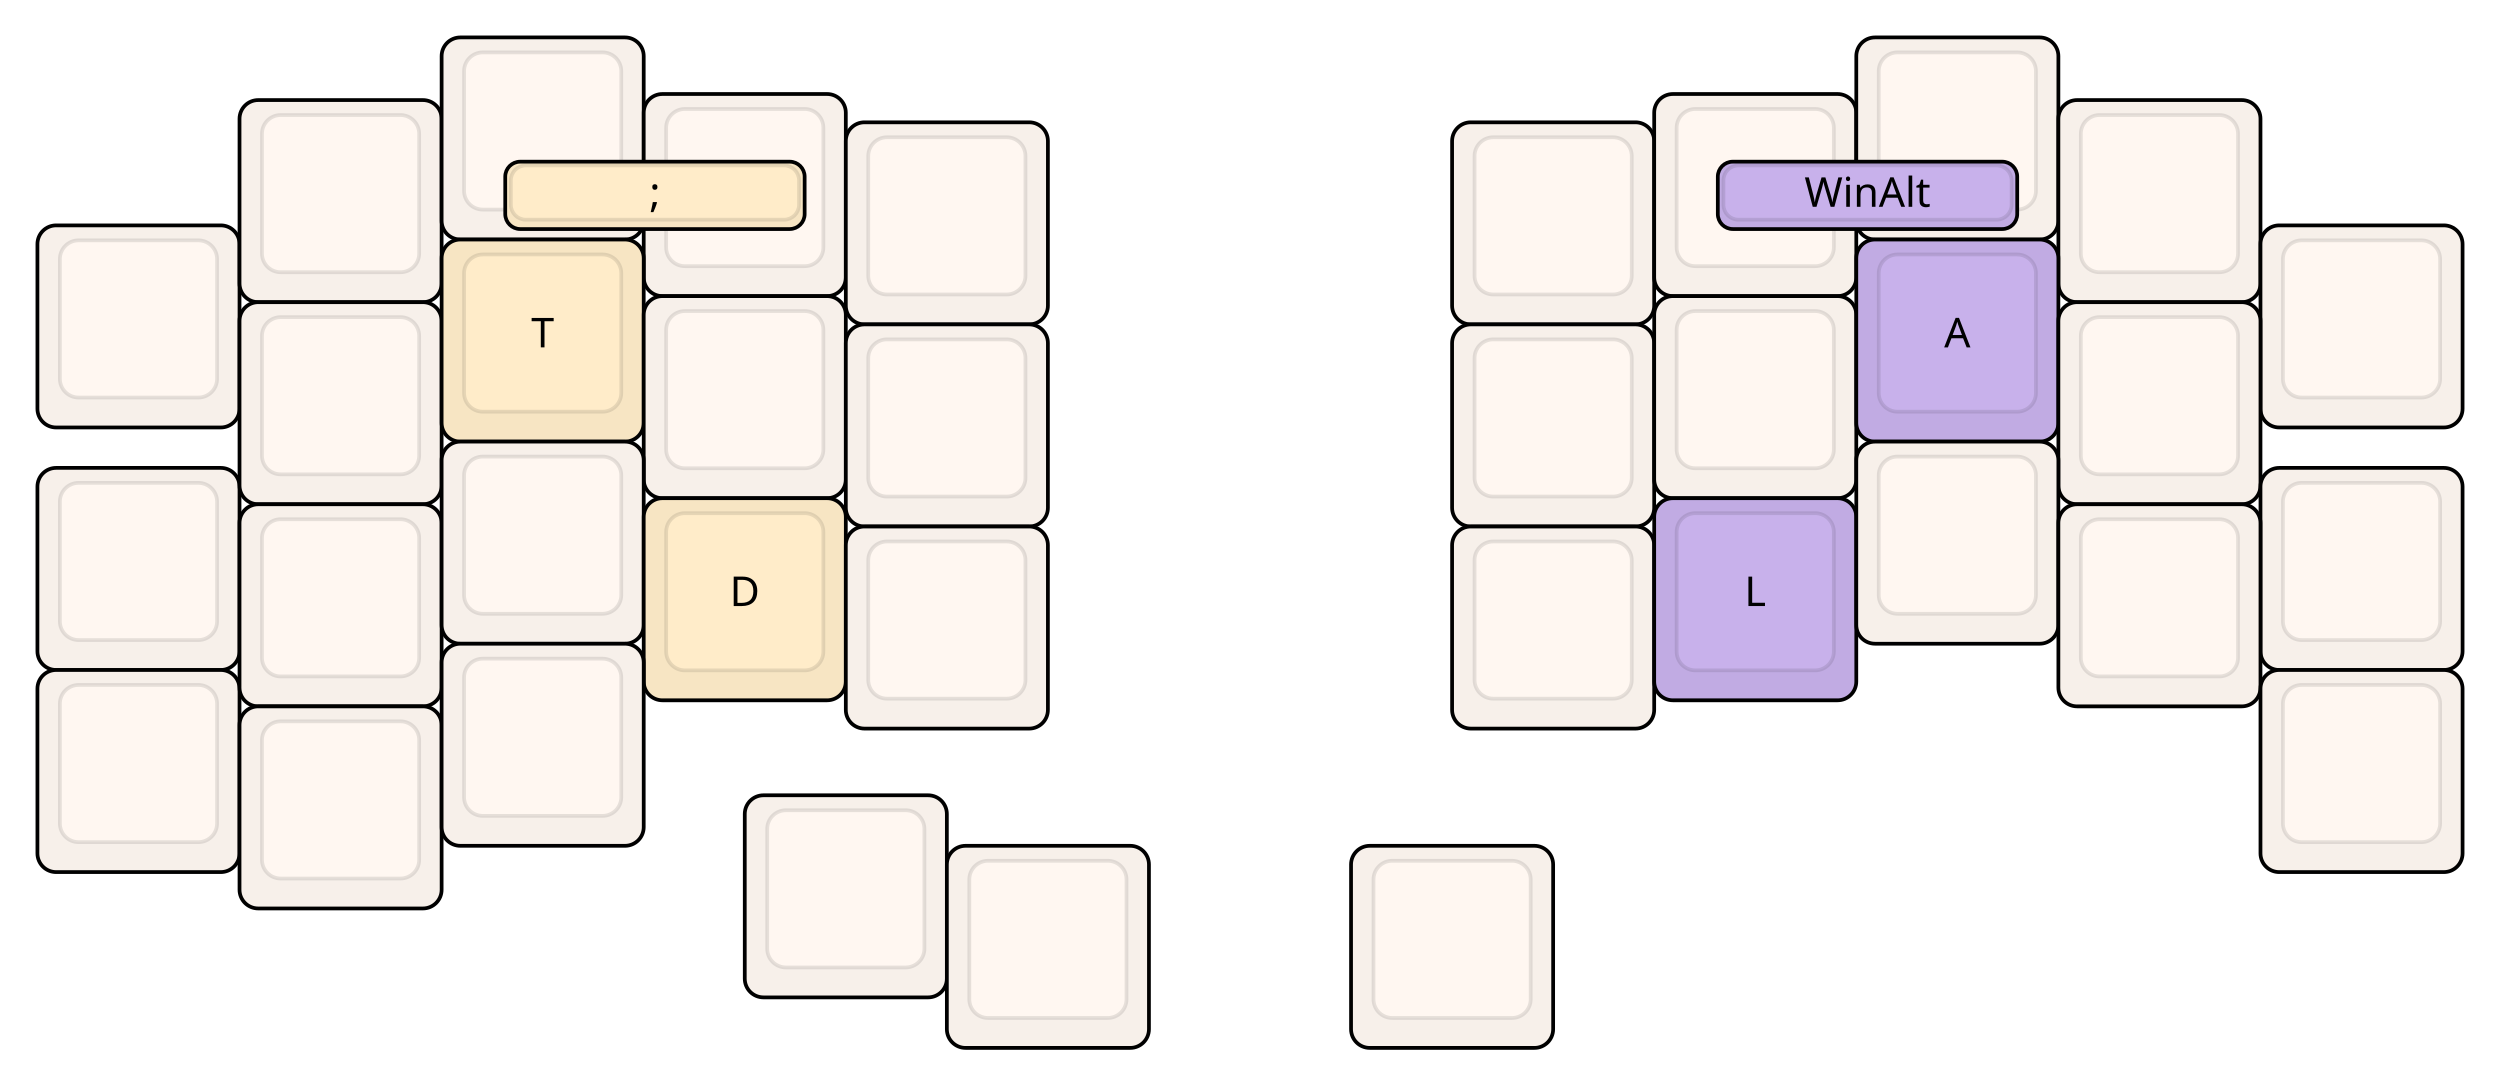
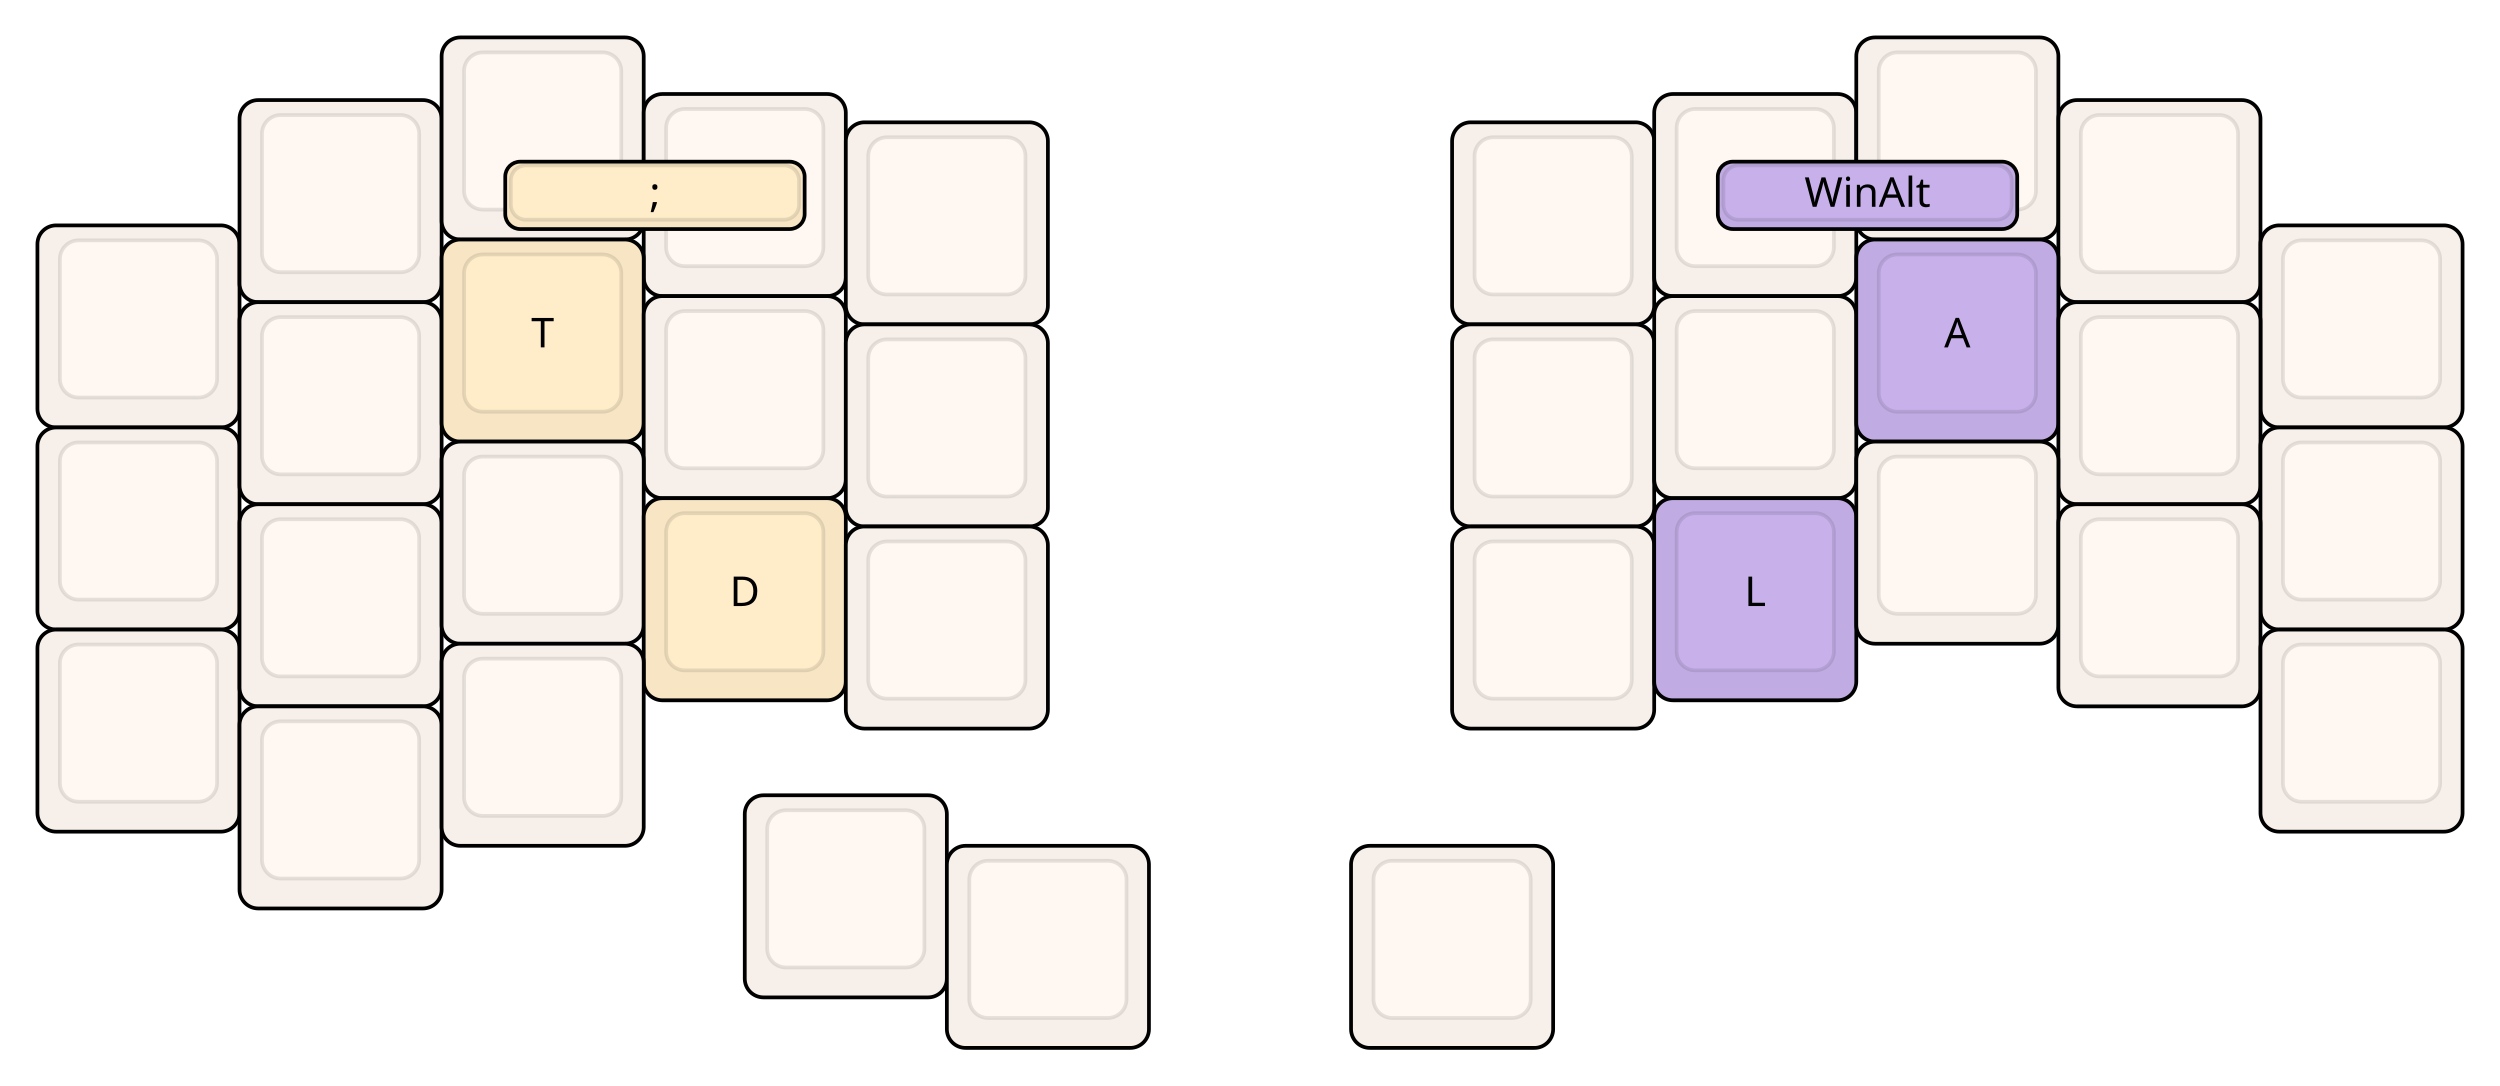
<svg xmlns="http://www.w3.org/2000/svg" width="668px" height="290x" viewBox="0 0 668 290">
  <style type="text/css">
    .keycap .border { stroke: black; stroke-width: 1; }
    .keycap .inner.border { stroke: rgba(0,0,0,.1); }
    .keycap { font-family: sans-serif; font-size: 11px}
    .combo-output { font-family: sans-serif; font-size: 16px}
    .combos .keycap { font-size: 8px}
  </style>
  <g class="keycap combo_background">
    <rect x="10" y="60.22" width="54" height="54" rx="5" fill="#f7f0ea" class="outer border" />
    <rect x="16" y="64.22" width="42" height="42" rx="5" fill="#fff7f1" class="inner border" />
  </g>
  <g class="keycap combo_background">
    <rect x="64" y="26.74" width="54" height="54" rx="5" fill="#f7f0ea" class="outer border" />
    <rect x="70" y="30.74" width="42" height="42" rx="5" fill="#fff7f1" class="inner border" />
  </g>
  <g class="keycap combo_background">
    <rect x="118" y="10" width="54" height="54" rx="5" fill="#f7f0ea" class="outer border" />
    <rect x="124" y="14" width="42" height="42" rx="5" fill="#fff7f1" class="inner border" />
  </g>
  <g class="keycap combo_background">
    <rect x="172" y="25.12" width="54" height="54" rx="5" fill="#f7f0ea" class="outer border" />
    <rect x="178" y="29.12" width="42" height="42" rx="5" fill="#fff7f1" class="inner border" />
  </g>
  <g class="keycap combo_background">
    <rect x="226" y="32.68" width="54" height="54" rx="5" fill="#f7f0ea" class="outer border" />
    <rect x="232" y="36.68" width="42" height="42" rx="5" fill="#fff7f1" class="inner border" />
  </g>
  <g class="keycap combo_background">
    <rect x="388" y="32.68" width="54" height="54" rx="5" fill="#f7f0ea" class="outer border" />
    <rect x="394" y="36.68" width="42" height="42" rx="5" fill="#fff7f1" class="inner border" />
  </g>
  <g class="keycap combo_background">
    <rect x="442" y="25.12" width="54" height="54" rx="5" fill="#f7f0ea" class="outer border" />
    <rect x="448" y="29.12" width="42" height="42" rx="5" fill="#fff7f1" class="inner border" />
  </g>
  <g class="keycap combo_background">
    <rect x="496" y="10" width="54" height="54" rx="5" fill="#f7f0ea" class="outer border" />
    <rect x="502" y="14" width="42" height="42" rx="5" fill="#fff7f1" class="inner border" />
  </g>
  <g class="keycap combo_background">
    <rect x="550" y="26.74" width="54" height="54" rx="5" fill="#f7f0ea" class="outer border" />
    <rect x="556" y="30.74" width="42" height="42" rx="5" fill="#fff7f1" class="inner border" />
  </g>
  <g class="keycap combo_background">
    <rect x="604" y="60.22" width="54" height="54" rx="5" fill="#f7f0ea" class="outer border" />
    <rect x="610" y="64.22" width="42" height="42" rx="5" fill="#fff7f1" class="inner border" />
  </g>
  <g class="keycap combo_background">
-     <rect x="10" y="125.02" width="54" height="54" rx="5" fill="#f7f0ea" class="outer border" />
-     <rect x="16" y="129.02" width="42" height="42" rx="5" fill="#fff7f1" class="inner border" />
+     <rect x="10" y="114.22" width="54" height="54" rx="5" fill="#f7f0ea" class="outer border" />
+     <rect x="16" y="118.22" width="42" height="42" rx="5" fill="#fff7f1" class="inner border" />
  </g>
  <g class="keycap combo_background">
    <rect x="64" y="80.74" width="54" height="54" rx="5" fill="#f7f0ea" class="outer border" />
    <rect x="70" y="84.74" width="42" height="42" rx="5" fill="#fff7f1" class="inner border" />
  </g>
  <g class="keycap default">
    <rect x="118" y="64" width="54" height="54" rx="5" fill="#f7e5c3" class="outer border" />
    <rect x="124" y="68" width="42" height="42" rx="5" fill="#ffecc9" class="inner border" />
    <text x="145" y="89" text-anchor="middle" dominant-baseline="middle" class="main">
      <tspan x="145" dy="0">T</tspan>
    </text>
  </g>
  <g class="keycap combo_background">
    <rect x="172" y="79.12" width="54" height="54" rx="5" fill="#f7f0ea" class="outer border" />
    <rect x="178" y="83.12" width="42" height="42" rx="5" fill="#fff7f1" class="inner border" />
  </g>
  <g class="keycap combo_background">
    <rect x="226" y="86.68" width="54" height="54" rx="5" fill="#f7f0ea" class="outer border" />
    <rect x="232" y="90.68" width="42" height="42" rx="5" fill="#fff7f1" class="inner border" />
  </g>
  <g class="keycap combo_background">
    <rect x="388" y="86.68" width="54" height="54" rx="5" fill="#f7f0ea" class="outer border" />
    <rect x="394" y="90.68" width="42" height="42" rx="5" fill="#fff7f1" class="inner border" />
  </g>
  <g class="keycap combo_background">
    <rect x="442" y="79.12" width="54" height="54" rx="5" fill="#f7f0ea" class="outer border" />
    <rect x="448" y="83.12" width="42" height="42" rx="5" fill="#fff7f1" class="inner border" />
  </g>
  <g class="keycap layer_down">
    <rect x="496" y="64" width="54" height="54" rx="5" fill="#c1abe3" class="outer border" />
    <rect x="502" y="68" width="42" height="42" rx="5" fill="#c8b1eb" class="inner border" />
    <text x="523" y="89" text-anchor="middle" dominant-baseline="middle" class="main">
      <tspan x="523" dy="0">A</tspan>
    </text>
  </g>
  <g class="keycap combo_background">
    <rect x="550" y="80.74" width="54" height="54" rx="5" fill="#f7f0ea" class="outer border" />
    <rect x="556" y="84.74" width="42" height="42" rx="5" fill="#fff7f1" class="inner border" />
  </g>
  <g class="keycap combo_background">
-     <rect x="604" y="125.02" width="54" height="54" rx="5" fill="#f7f0ea" class="outer border" />
-     <rect x="610" y="129.02" width="42" height="42" rx="5" fill="#fff7f1" class="inner border" />
+     <rect x="604" y="114.22" width="54" height="54" rx="5" fill="#f7f0ea" class="outer border" />
+     <rect x="610" y="118.22" width="42" height="42" rx="5" fill="#fff7f1" class="inner border" />
  </g>
  <g class="keycap combo_background">
-     <rect x="10" y="179.02" width="54" height="54" rx="5" fill="#f7f0ea" class="outer border" />
-     <rect x="16" y="183.02" width="42" height="42" rx="5" fill="#fff7f1" class="inner border" />
+     <rect x="10" y="168.22" width="54" height="54" rx="5" fill="#f7f0ea" class="outer border" />
+     <rect x="16" y="172.22" width="42" height="42" rx="5" fill="#fff7f1" class="inner border" />
  </g>
  <g class="keycap combo_background">
    <rect x="64" y="134.74" width="54" height="54" rx="5" fill="#f7f0ea" class="outer border" />
    <rect x="70" y="138.74" width="42" height="42" rx="5" fill="#fff7f1" class="inner border" />
  </g>
  <g class="keycap combo_background">
    <rect x="118" y="118" width="54" height="54" rx="5" fill="#f7f0ea" class="outer border" />
    <rect x="124" y="122" width="42" height="42" rx="5" fill="#fff7f1" class="inner border" />
  </g>
  <g class="keycap default">
    <rect x="172" y="133.12" width="54" height="54" rx="5" fill="#f7e5c3" class="outer border" />
    <rect x="178" y="137.12" width="42" height="42" rx="5" fill="#ffecc9" class="inner border" />
    <text x="199" y="158.12" text-anchor="middle" dominant-baseline="middle" class="main">
      <tspan x="199" dy="0">D</tspan>
    </text>
  </g>
  <g class="keycap combo_background">
    <rect x="226" y="140.68" width="54" height="54" rx="5" fill="#f7f0ea" class="outer border" />
    <rect x="232" y="144.68" width="42" height="42" rx="5" fill="#fff7f1" class="inner border" />
  </g>
  <g class="keycap combo_background">
    <rect x="388" y="140.68" width="54" height="54" rx="5" fill="#f7f0ea" class="outer border" />
    <rect x="394" y="144.68" width="42" height="42" rx="5" fill="#fff7f1" class="inner border" />
  </g>
  <g class="keycap layer_down">
    <rect x="442" y="133.12" width="54" height="54" rx="5" fill="#c1abe3" class="outer border" />
    <rect x="448" y="137.12" width="42" height="42" rx="5" fill="#c8b1eb" class="inner border" />
    <text x="469" y="158.12" text-anchor="middle" dominant-baseline="middle" class="main">
      <tspan x="469" dy="0">L</tspan>
    </text>
  </g>
  <g class="keycap combo_background">
    <rect x="496" y="118" width="54" height="54" rx="5" fill="#f7f0ea" class="outer border" />
    <rect x="502" y="122" width="42" height="42" rx="5" fill="#fff7f1" class="inner border" />
  </g>
  <g class="keycap combo_background">
    <rect x="550" y="134.74" width="54" height="54" rx="5" fill="#f7f0ea" class="outer border" />
    <rect x="556" y="138.74" width="42" height="42" rx="5" fill="#fff7f1" class="inner border" />
  </g>
  <g class="keycap combo_background">
-     <rect x="604" y="179.02" width="54" height="54" rx="5" fill="#f7f0ea" class="outer border" />
-     <rect x="610" y="183.02" width="42" height="42" rx="5" fill="#fff7f1" class="inner border" />
+     <rect x="604" y="168.22" width="54" height="54" rx="5" fill="#f7f0ea" class="outer border" />
+     <rect x="610" y="172.22" width="42" height="42" rx="5" fill="#fff7f1" class="inner border" />
  </g>
  <g class="keycap combo_background">
    <rect x="64" y="188.74" width="54" height="54" rx="5" fill="#f7f0ea" class="outer border" />
    <rect x="70" y="192.74" width="42" height="42" rx="5" fill="#fff7f1" class="inner border" />
  </g>
  <g class="keycap combo_background">
    <rect x="118" y="172" width="54" height="54" rx="5" fill="#f7f0ea" class="outer border" />
    <rect x="124" y="176" width="42" height="42" rx="5" fill="#fff7f1" class="inner border" />
  </g>
  <g class="keycap combo_background">
    <rect x="199" y="212.5" width="54" height="54" rx="5" fill="#f7f0ea" class="outer border" />
    <rect x="205" y="216.5" width="42" height="42" rx="5" fill="#fff7f1" class="inner border" />
  </g>
  <g class="keycap combo_background">
    <rect x="253" y="226" width="54" height="54" rx="5" fill="#f7f0ea" class="outer border" />
    <rect x="259" y="230" width="42" height="42" rx="5" fill="#fff7f1" class="inner border" />
  </g>
  <g class="keycap combo_background">
    <rect x="361" y="226" width="54" height="54" rx="5" fill="#f7f0ea" class="outer border" />
    <rect x="367" y="230" width="42" height="42" rx="5" fill="#fff7f1" class="inner border" />
  </g>
  <g class="keycap default">
    <rect x="135" y="43.2" width="80" height="18" rx="4" fill="#f7e5c3" class="outer border" />
    <rect x="136.5" y="44.2" width="77" height="14.5" rx="4" fill="#ffecc9" class="inner border" />
    <text x="175" y="51.45" text-anchor="middle" dominant-baseline="middle" class="main">
      <tspan x="175" dy="0">;</tspan>
    </text>
  </g>
  <g class="keycap layer_down">
    <rect x="459" y="43.2" width="80" height="18" rx="4" fill="#c1abe3" class="outer border" />
    <rect x="460.5" y="44.2" width="77" height="14.5" rx="4" fill="#c8b1eb" class="inner border" />
    <text x="499" y="51.45" text-anchor="middle" dominant-baseline="middle" class="main">
      <tspan x="499" dy="0">WinAlt</tspan>
    </text>
  </g>
</svg>
